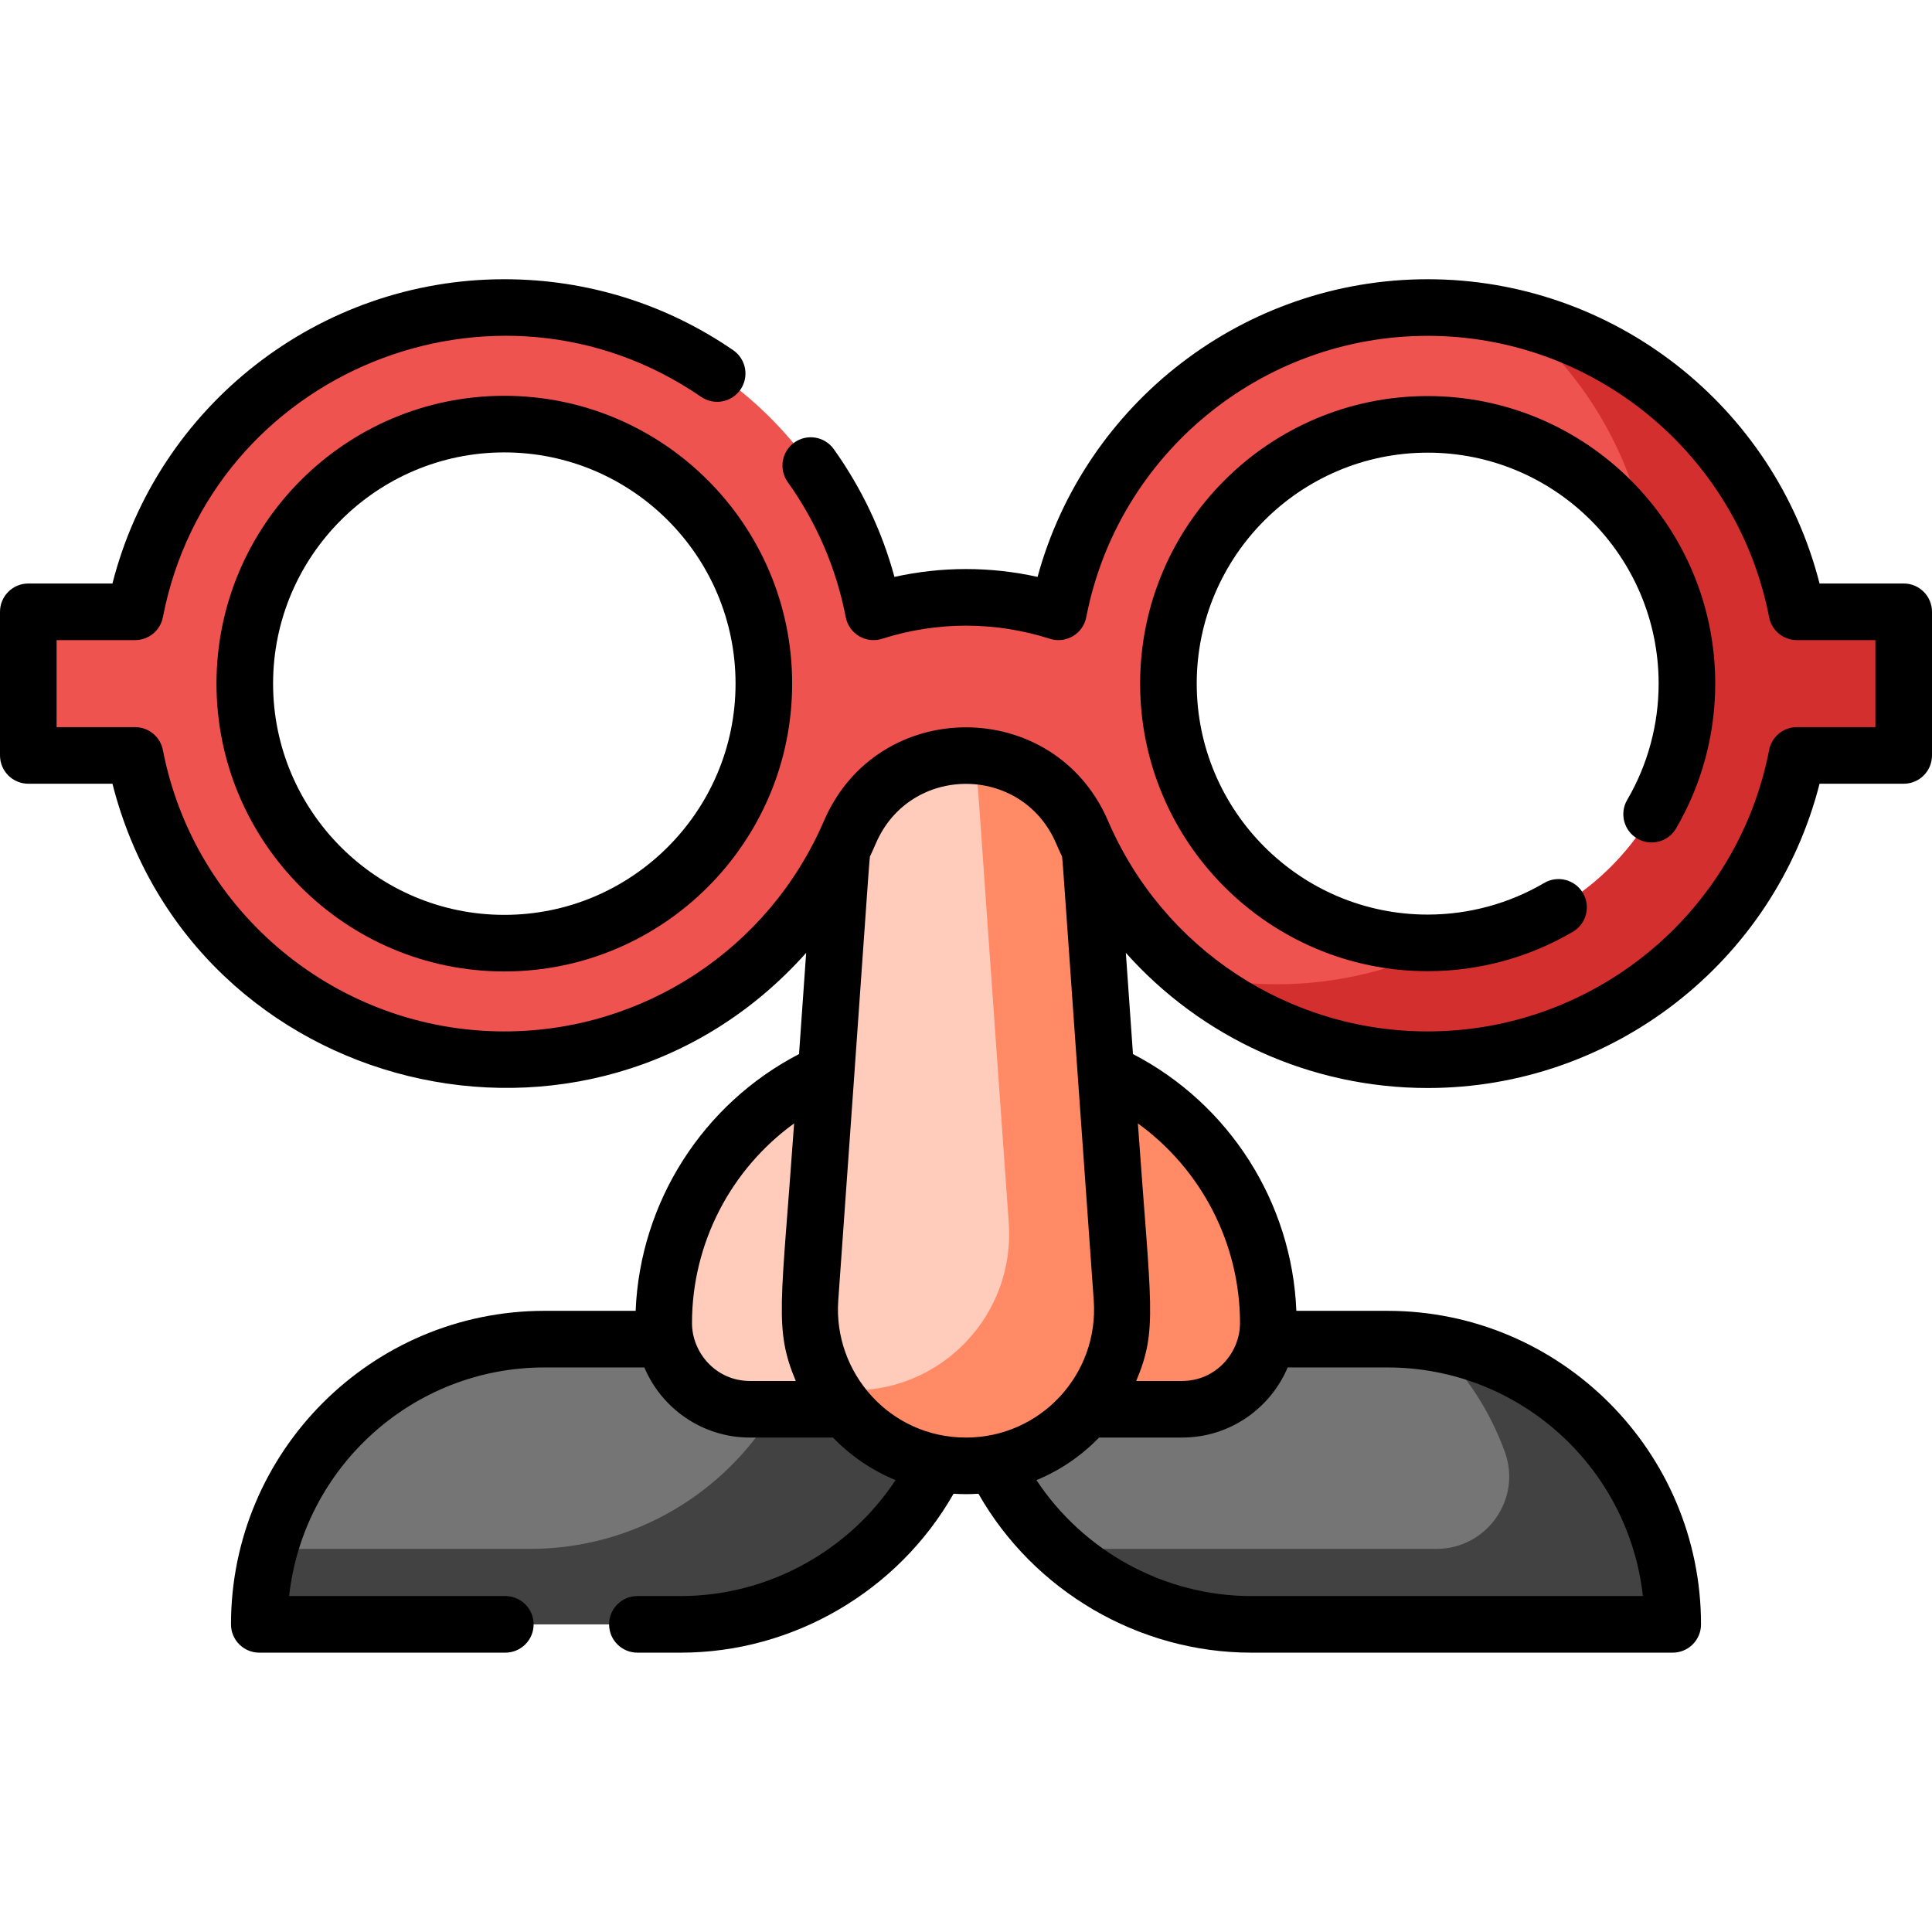
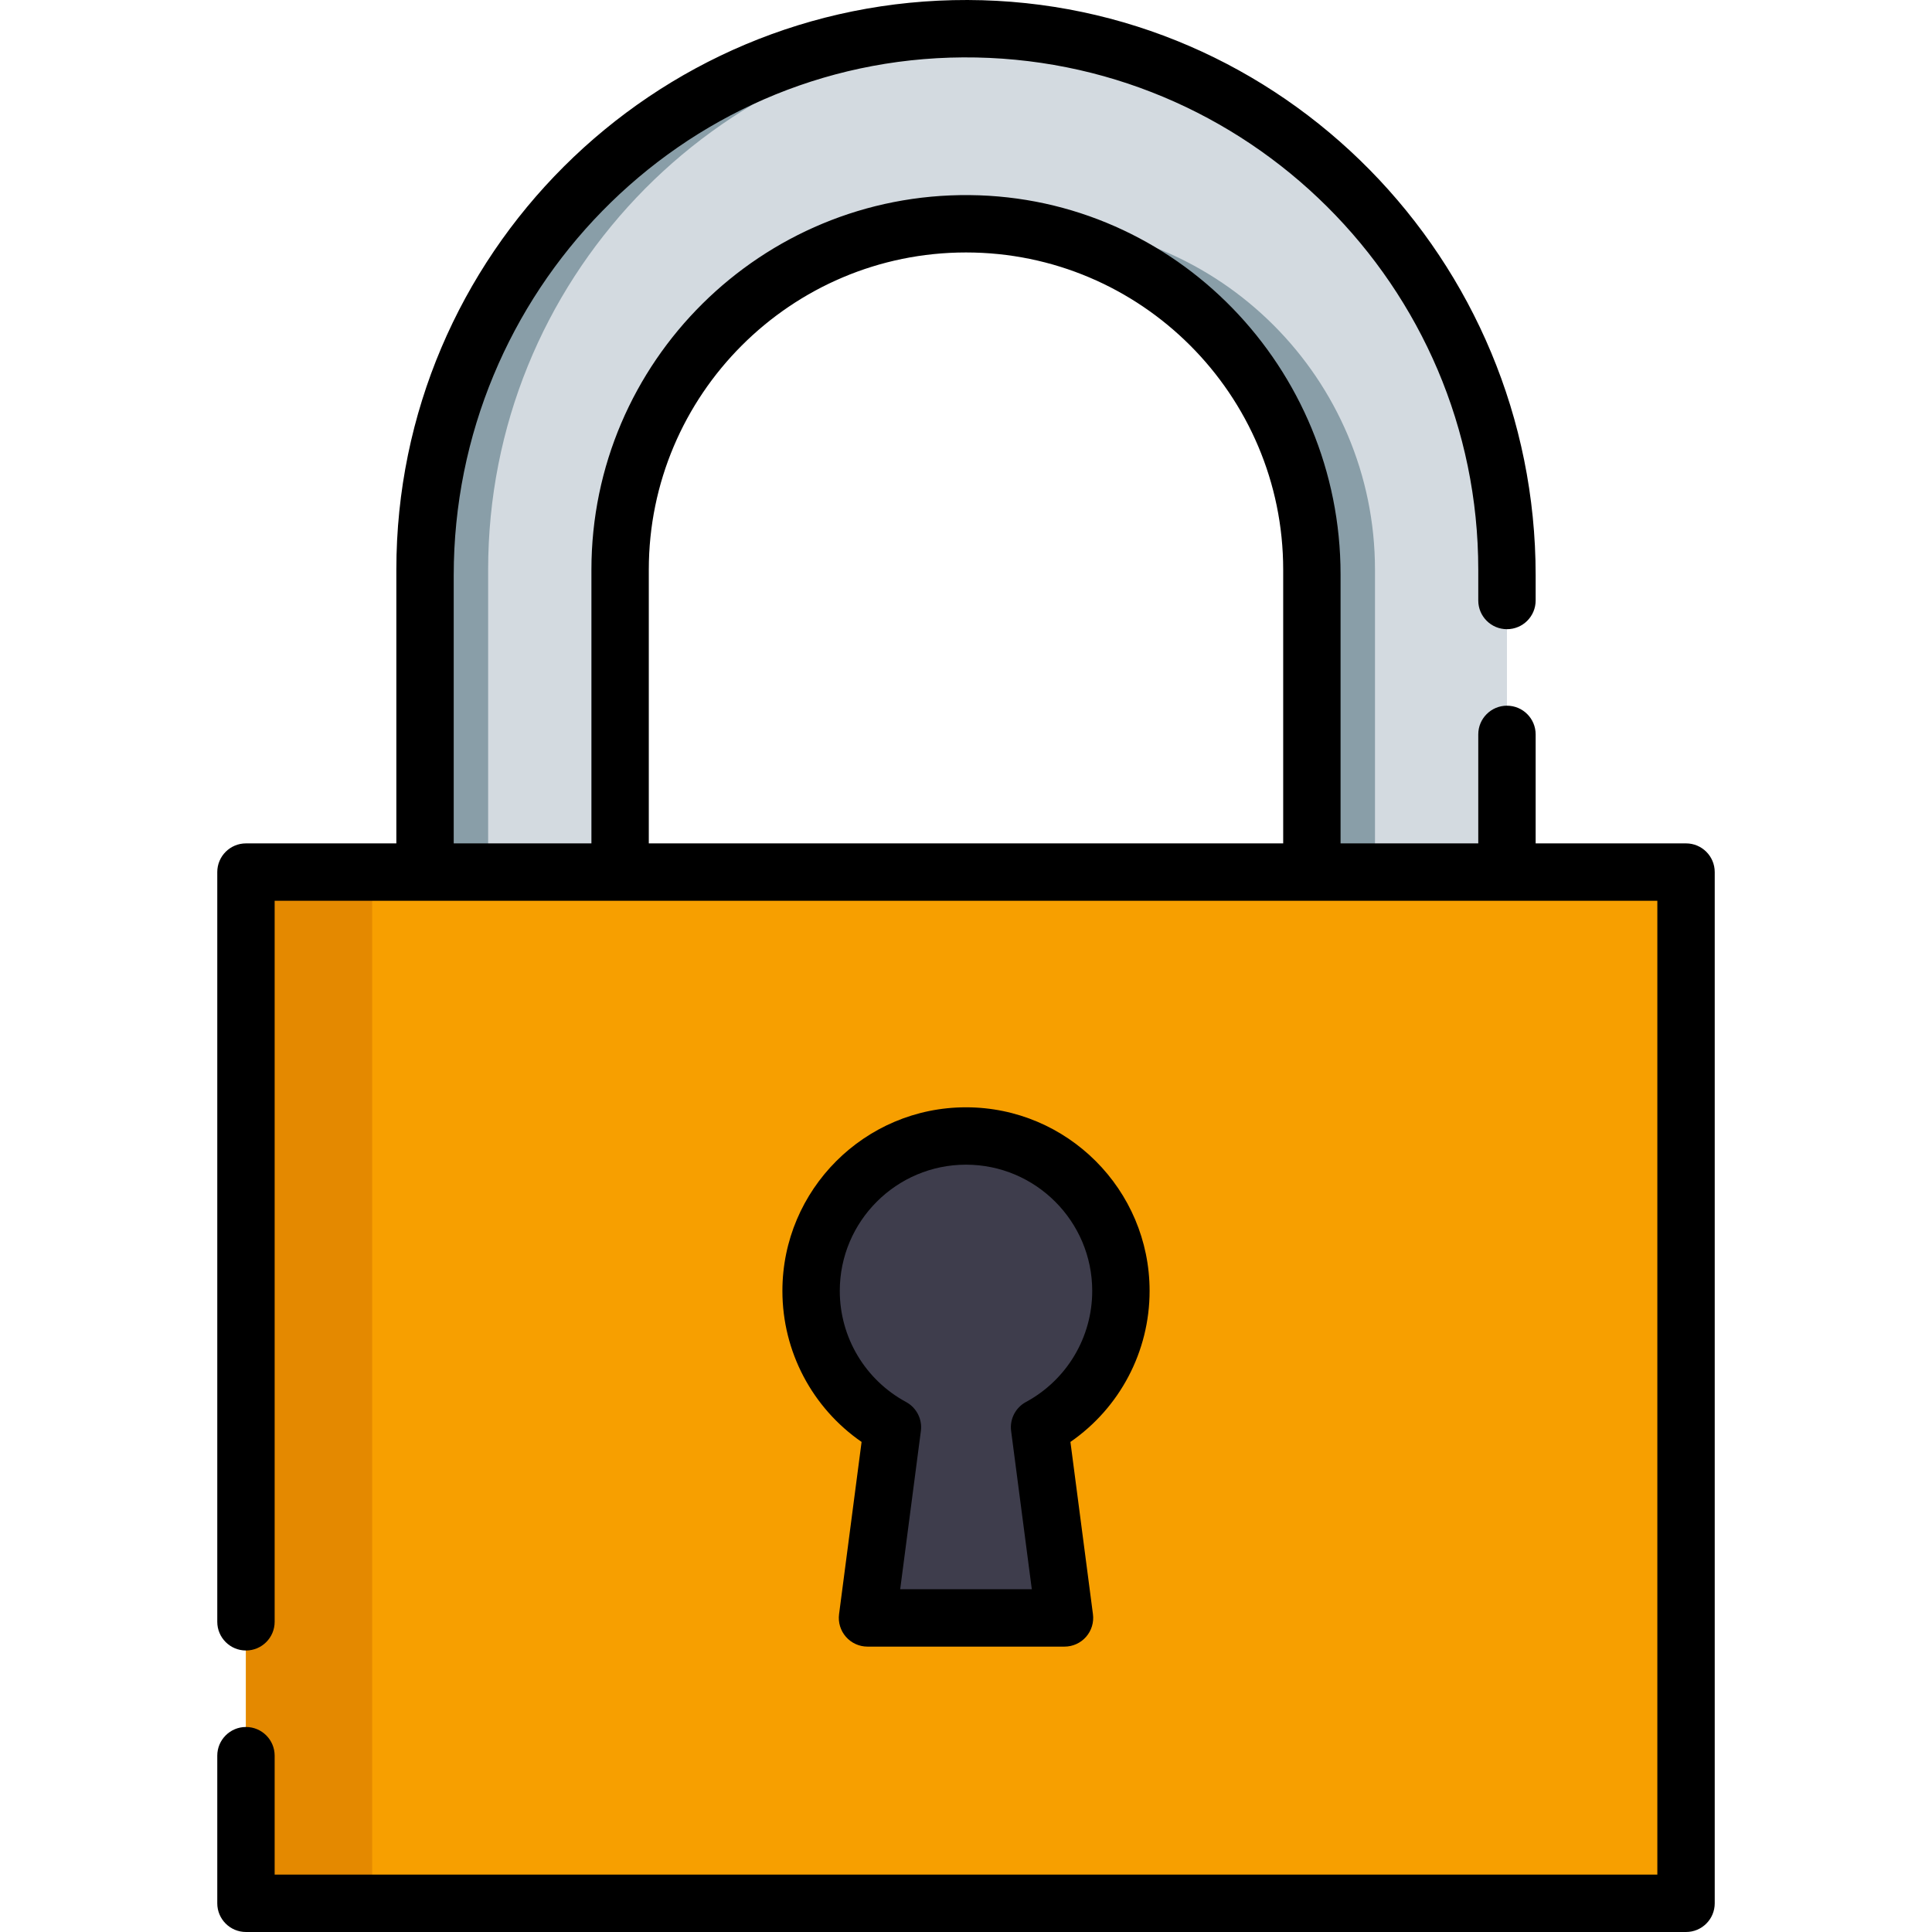
- <svg xmlns="http://www.w3.org/2000/svg" height="512pt" viewBox="0 -74 512 512" width="512pt">
-   <path d="m214.664 270.098 4.254-59.895c-25.359 11.379-43.031 36.828-43.031 66.426 0 12.613 10.227 22.844 22.844 22.844h25.371c-6.555-7.906-10.227-18.25-9.438-29.375zm0 0" fill="#ffccbc" />
-   <path d="m297.336 270.098-4.254-59.895c25.359 11.379 43.031 36.828 43.031 66.426 0 12.613-10.227 22.844-22.844 22.844h-25.371c6.555-7.906 10.227-18.25 9.438-29.375zm0 0" fill="#ff8a65" />
-   <path d="m288.691 150.703c-.672-1.379-1.32-2.766-1.93-4.176-5.293-12.309-17.359-20.328-30.762-20.328s-25.469 8.02-30.762 20.328c-.609 1.41-1.258 2.797-1.93 4.176-.547 3.18.094-2.836-8.645 119.395-1.699 23.98 17.297 44.371 41.336 44.371s43.035-20.391 41.336-44.371c-8.734-122.176-8.098-116.219-8.645-119.395zm0 0" fill="#ffccbc" />
-   <path d="m297.336 270.098c-8.734-122.176-8.098-116.215-8.645-119.395-.672-1.379-1.32-2.766-1.93-4.176-5.211-12.121-16.992-20.059-30.145-20.305.047.105.102.203.145.305.609 1.41 1.258 2.797 1.93 4.176.547 3.18-.09-2.781 8.645 119.395 1.699 23.98-17.297 44.371-41.336 44.371-1.934 0-3.832-.145-5.695-.402 7.184 12.16 20.418 20.402 35.695 20.402 24.039 0 43.035-20.391 41.336-44.371zm0 0" fill="#ff8a65" />
-   <path d="m367.699 280.887h-31.988c-1.996 10.578-11.281 18.586-22.438 18.586h-25.375c0-.004.004-.004.004-.008-6.062 7.316-14.605 12.523-24.387 14.316 12.234 25.266 38.117 42.691 68.07 42.691h111.699c0-41.746-33.84-75.586-75.586-75.586zm0 0" fill="#757575" />
-   <path d="m224.102 299.469h-25.371c-11.16 0-20.445-8.004-22.441-18.582h-31.988c-41.746 0-75.586 33.84-75.586 75.586h111.699c29.957 0 55.84-17.43 68.07-42.695-9.777-1.789-18.316-6.996-24.383-14.309zm0 0" fill="#757575" />
-   <path d="m379.957 281.891c8.344 7.988 14.859 17.863 18.863 28.945 4.504 12.48-4.871 25.637-18.141 25.637h-89.094c-4.18 0-8.277-.352-12.27-1.004 13.574 13.004 31.984 21.004 52.27 21.004h111.699c0-37.57-27.414-68.723-63.328-74.582zm0 0" fill="#424242" />
-   <path d="m224.102 299.469h-18.695c-13.18 22.152-37.344 37.004-64.992 37.004h-69.004c-1.746 6.371-2.695 13.074-2.695 20h111.699c29.957 0 55.84-17.43 68.07-42.695-9.777-1.789-18.316-6.996-24.383-14.309zm0 0" fill="#424242" />
-   <path d="m476.195 88.137c-8.883-45.941-49.309-80.637-97.844-80.637-48.535 0-88.961 34.695-97.844 80.637-15.945-5.082-33.07-5.082-49.012 0-8.887-45.941-49.312-80.637-97.848-80.637-48.535 0-88.961 34.695-97.844 80.637h-28.305v38.062h28.305c8.883 45.941 49.309 80.637 97.844 80.637 41.066 0 76.328-24.84 91.59-60.309 5.293-12.312 17.359-20.328 30.762-20.328s25.469 8.016 30.762 20.328c15.262 35.469 50.523 60.309 91.59 60.309 48.535 0 88.961-34.695 97.844-80.637h28.305v-38.062zm-342.547 87.812c-37.926 0-68.777-30.855-68.777-68.781s30.852-68.777 68.777-68.777c37.926 0 68.781 30.852 68.781 68.777s-30.855 68.781-68.781 68.781zm244.703-.074c-37.883 0-68.707-30.82-68.707-68.707s30.82-68.707 68.707-68.707c37.883 0 68.707 30.82 68.707 68.707s-30.824 68.707-68.707 68.707zm0 0" fill="#ef5350" />
-   <path d="m476.195 88.137c-7.406-38.305-36.75-68.773-74.434-77.852 17.48 14.438 29.961 34.715 34.434 57.852h-1.348c7.688 11.094 12.207 24.543 12.207 39.031 0 35.859-27.613 65.367-62.691 68.426-13.762 7.18-29.414 11.242-46.012 11.242-8.059 0-15.891-.969-23.395-2.773 17.227 14.223 39.309 22.773 63.395 22.773 48.535 0 88.961-34.695 97.844-80.637h28.305v-38.062zm0 0" fill="#d32f2f" />
-   <path d="m504.5 80.637h-22.301c-11.977-47.082-54.691-80.637-103.848-80.637-48.543 0-90.805 32.723-103.387 78.883-12.527-2.773-25.402-2.773-37.926 0-3.301-12.133-8.688-23.492-16.074-33.855-2.402-3.371-7.086-4.156-10.461-1.754-3.371 2.406-4.156 7.09-1.754 10.461 7.699 10.801 12.871 22.855 15.383 35.828.852 4.402 5.363 7.086 9.641 5.719 14.543-4.633 29.914-4.633 44.457 0 4.277 1.367 8.789-1.316 9.641-5.719 8.355-43.203 46.406-74.562 90.48-74.562 44.074 0 82.129 31.359 90.48 74.562.684 3.527 3.773 6.074 7.363 6.074h20.805v23.062h-20.805c-3.594 0-6.68 2.547-7.363 6.078-8.355 43.203-46.406 74.559-90.48 74.559-36.875 0-70.121-21.895-84.699-55.773-14.223-33.062-61.059-33.109-75.305 0-14.578 33.879-47.824 55.773-84.699 55.773-44.074 0-82.125-31.355-90.48-74.559-.684-3.531-3.77-6.078-7.363-6.078h-20.805v-23.062h20.805c3.594 0 6.68-2.547 7.363-6.074 12.598-65.148 88.301-95.77 142.637-58.395 3.414 2.352 8.082 1.484 10.43-1.93 2.352-3.41 1.484-8.082-1.926-10.43-17.895-12.305-38.867-18.809-60.66-18.809-49.156 0-91.871 33.555-103.848 80.637h-22.301c-4.141 0-7.5 3.355-7.5 7.5v38.062c0 4.141 3.359 7.5 7.5 7.5h22.301c21.055 82.777 126.746 108.84 183.84 44.82-.488 6.945-1.105 15.715-1.887 26.816-25.535 13.242-42.137 39.273-43.301 68.051h-24.152c-45.816 0-83.086 37.27-83.086 83.086 0 4.141 3.355 7.5 7.5 7.5h65.199c4.141 0 7.5-3.359 7.5-7.5 0-4.145-3.359-7.5-7.5-7.5h-57.289c3.746-34.027 32.668-60.586 67.676-60.586h26.457c4.602 10.906 15.406 18.582 27.973 18.582h22.012c4.719 4.898 10.391 8.723 16.586 11.281-12.48 18.902-33.965 30.723-56.914 30.723h-11.5c-4.141 0-7.5 3.355-7.5 7.5 0 4.141 3.359 7.5 7.5 7.5h11.5c29.832 0 57.637-16.367 72.289-42.117 2.125.145 4.316.156 6.594 0 14.648 25.75 42.457 42.117 72.289 42.117h111.699c4.145 0 7.5-3.359 7.5-7.5 0-45.816-37.27-83.086-83.086-83.086h-24.152c-1.164-28.777-17.766-54.809-43.301-68.051-.781-11.102-1.398-19.871-1.887-26.816 19.984 22.41 48.875 35.816 79.992 35.816 49.156 0 91.871-33.555 103.848-80.637h22.301c4.141 0 7.5-3.355 7.5-7.5v-38.062c0-4.141-3.359-7.5-7.5-7.5zm-321.113 195.992c0-21.172 10.301-40.785 27.062-52.914-3.414 48.121-5.371 54.391.441 68.258h-12.16c-8.949-.004-15.344-7.453-15.344-15.344zm251.988 72.344h-103.789c-22.949 0-44.434-11.82-56.914-30.723 6.195-2.559 11.867-6.383 16.582-11.281h22.016c12.566 0 23.371-7.676 27.973-18.582h26.457c35.008 0 63.93 26.559 67.676 60.586zm-106.762-72.344c0 7.926-6.434 15.344-15.344 15.344h-12.16c5.719-13.645 3.914-19.27.441-68.258 16.762 12.129 27.062 31.742 27.062 52.914zm-38.762-6c1.391 19.562-14.07 36.34-33.852 36.34-20.191 0-35.211-17.227-33.852-36.336 7.207-100.875 8.062-114.828 8.391-117.629.551-1.16 1.078-2.328 1.586-3.512 9.035-20.996 38.699-21.027 47.746 0 .512 1.184 1.039 2.352 1.586 3.512.332 2.809 1.195 16.875 8.395 117.625zm0 0" />
-   <path d="m133.648 30.891c-42.059 0-76.277 34.219-76.277 76.277 0 42.059 34.219 76.277 76.277 76.277 42.062 0 76.281-34.219 76.281-76.277 0-42.059-34.219-76.277-76.281-76.277zm0 137.559c-33.789 0-61.277-27.492-61.277-61.281 0-33.789 27.488-61.277 61.277-61.277 33.789 0 61.281 27.488 61.281 61.277 0 33.789-27.492 61.281-61.281 61.281zm0 0" />
-   <path d="m433.906 148.234c3.574 2.094 8.172.895 10.262-2.684 6.797-11.613 10.387-24.887 10.387-38.383 0-42.02-34.184-76.207-76.203-76.207-42.023 0-76.207 34.188-76.207 76.207s34.184 76.207 76.207 76.207c13.531 0 26.836-3.613 38.473-10.441 3.574-2.098 4.77-6.695 2.672-10.266-2.098-3.574-6.691-4.77-10.266-2.672-9.336 5.48-20.016 8.379-30.879 8.379-33.75 0-61.207-27.457-61.207-61.207s27.457-61.207 61.207-61.207c33.746 0 61.203 27.457 61.203 61.207 0 10.836-2.879 21.488-8.332 30.809-2.094 3.574-.891 8.168 2.684 10.258zm0 0" />
+ <svg xmlns="http://www.w3.org/2000/svg" version="1.1" id="Capa_1" x="0px" y="0px" viewBox="0 0 512.001 512.001" style="enable-background:new 0 0 512.001 512.001;" xml:space="preserve">
+   <path style="fill:#D3DAE0;" d="M399.36,231.111v-80.142c0-79.179-64.187-143.366-143.356-143.366  c-79.179,0-143.366,64.187-143.366,143.366v80.142 M164.336,231.111v-80.142c0-50.553,41.125-91.668,91.668-91.668  s91.658,41.115,91.658,91.668v80.142" />
+   <g>
+     <path style="fill:#899EA8;" d="M264.366,7.852c-2.767-0.159-5.554-0.249-8.362-0.249c-79.179,0-143.366,64.187-143.366,143.366   v80.142h16.725v-80.142C129.363,74.598,189.08,12.183,264.366,7.852z" />
+     <path style="fill:#899EA8;" d="M272.729,59.3c-2.819,0-5.608,0.135-8.363,0.385c46.637,4.238,83.295,43.549,83.295,91.283v80.142   h16.725v-80.142C364.386,100.416,323.271,59.3,272.729,59.3z" />
+   </g>
+   <rect x="65.181" y="231.111" style="fill:#F79F00;" width="381.634" height="273.291" />
+   <rect x="65.181" y="231.111" style="fill:#E48900;" width="33.45" height="273.291" />
+   <path style="fill:#3E3D4C;" d="M297.053,342.103c0-22.673-18.38-41.052-41.052-41.052s-41.052,18.379-41.052,41.052  c0,15.616,8.721,29.194,21.556,36.134l-6.606,50.531h52.205l-6.606-50.531C288.332,371.298,297.053,357.719,297.053,342.103z" />
+   <path d="M446.818,223.507h-39.855v-28.888c0-4.199-3.404-7.603-7.603-7.603l0,0c-4.199,0-7.603,3.404-7.603,7.603v28.888h-36.493  v-71.283c0-54.65-43.64-99.994-98.287-100.521c-55.182-0.531-100.244,44.203-100.244,99.265v72.539h-36.493v-71.043  c0-74.914,60.052-136.822,134.965-137.255c75.22-0.435,136.552,60.635,136.552,135.76v8.17c0,4.199,3.404,7.603,7.603,7.603l0,0  c4.199,0,7.603-3.404,7.603-7.603v-6.719c0-83.446-67.09-152.189-150.536-152.419c-83.438-0.229-151.391,67.583-151.391,150.968  v72.539H65.183c-4.199,0-7.603,3.404-7.603,7.603v198.684c0,4.199,3.404,7.603,7.603,7.603l0,0c4.199,0,7.603-3.404,7.603-7.603  V238.712h366.429v258.083H72.786v-31.522c0-4.199-3.404-7.603-7.603-7.603l0,0c-4.199,0-7.603,3.404-7.603,7.603v39.124  c0,4.199,3.404,7.603,7.603,7.603h381.635c4.199,0,7.603-3.404,7.603-7.603V231.109C454.42,226.911,451.017,223.507,446.818,223.507  z M171.939,150.969c0-46.354,37.711-84.065,84.065-84.065c46.348,0,84.055,37.711,84.055,84.065v72.539h-168.12V150.969z" />
+   <path d="M304.656,342.102c0-26.828-21.827-48.655-48.655-48.655s-48.655,21.827-48.655,48.655c0,16.099,7.92,30.995,20.983,40.024  l-5.969,45.656c-0.284,2.17,0.381,4.357,1.825,6.001c1.443,1.645,3.526,2.588,5.714,2.588h52.205c2.189,0,4.27-0.943,5.714-2.588  c1.443-1.644,2.108-3.831,1.825-6.001l-5.969-45.656C296.735,373.098,304.656,358.202,304.656,342.102z M271.88,371.549  c-2.77,1.499-4.33,4.549-3.922,7.674l5.483,41.943h-34.882l5.483-41.943c0.409-3.124-1.152-6.175-3.922-7.674  c-10.837-5.859-17.57-17.143-17.57-29.447c0-18.444,15.006-33.45,33.45-33.45c18.444,0,33.45,15.006,33.45,33.45  C289.451,354.406,282.718,365.69,271.88,371.549z" />
+   <g>
+ </g>
+   <g>
+ </g>
+   <g>
+ </g>
+   <g>
+ </g>
+   <g>
+ </g>
+   <g>
+ </g>
+   <g>
+ </g>
+   <g>
+ </g>
+   <g>
+ </g>
+   <g>
+ </g>
+   <g>
+ </g>
+   <g>
+ </g>
+   <g>
+ </g>
+   <g>
+ </g>
+   <g>
+ </g>
</svg>
